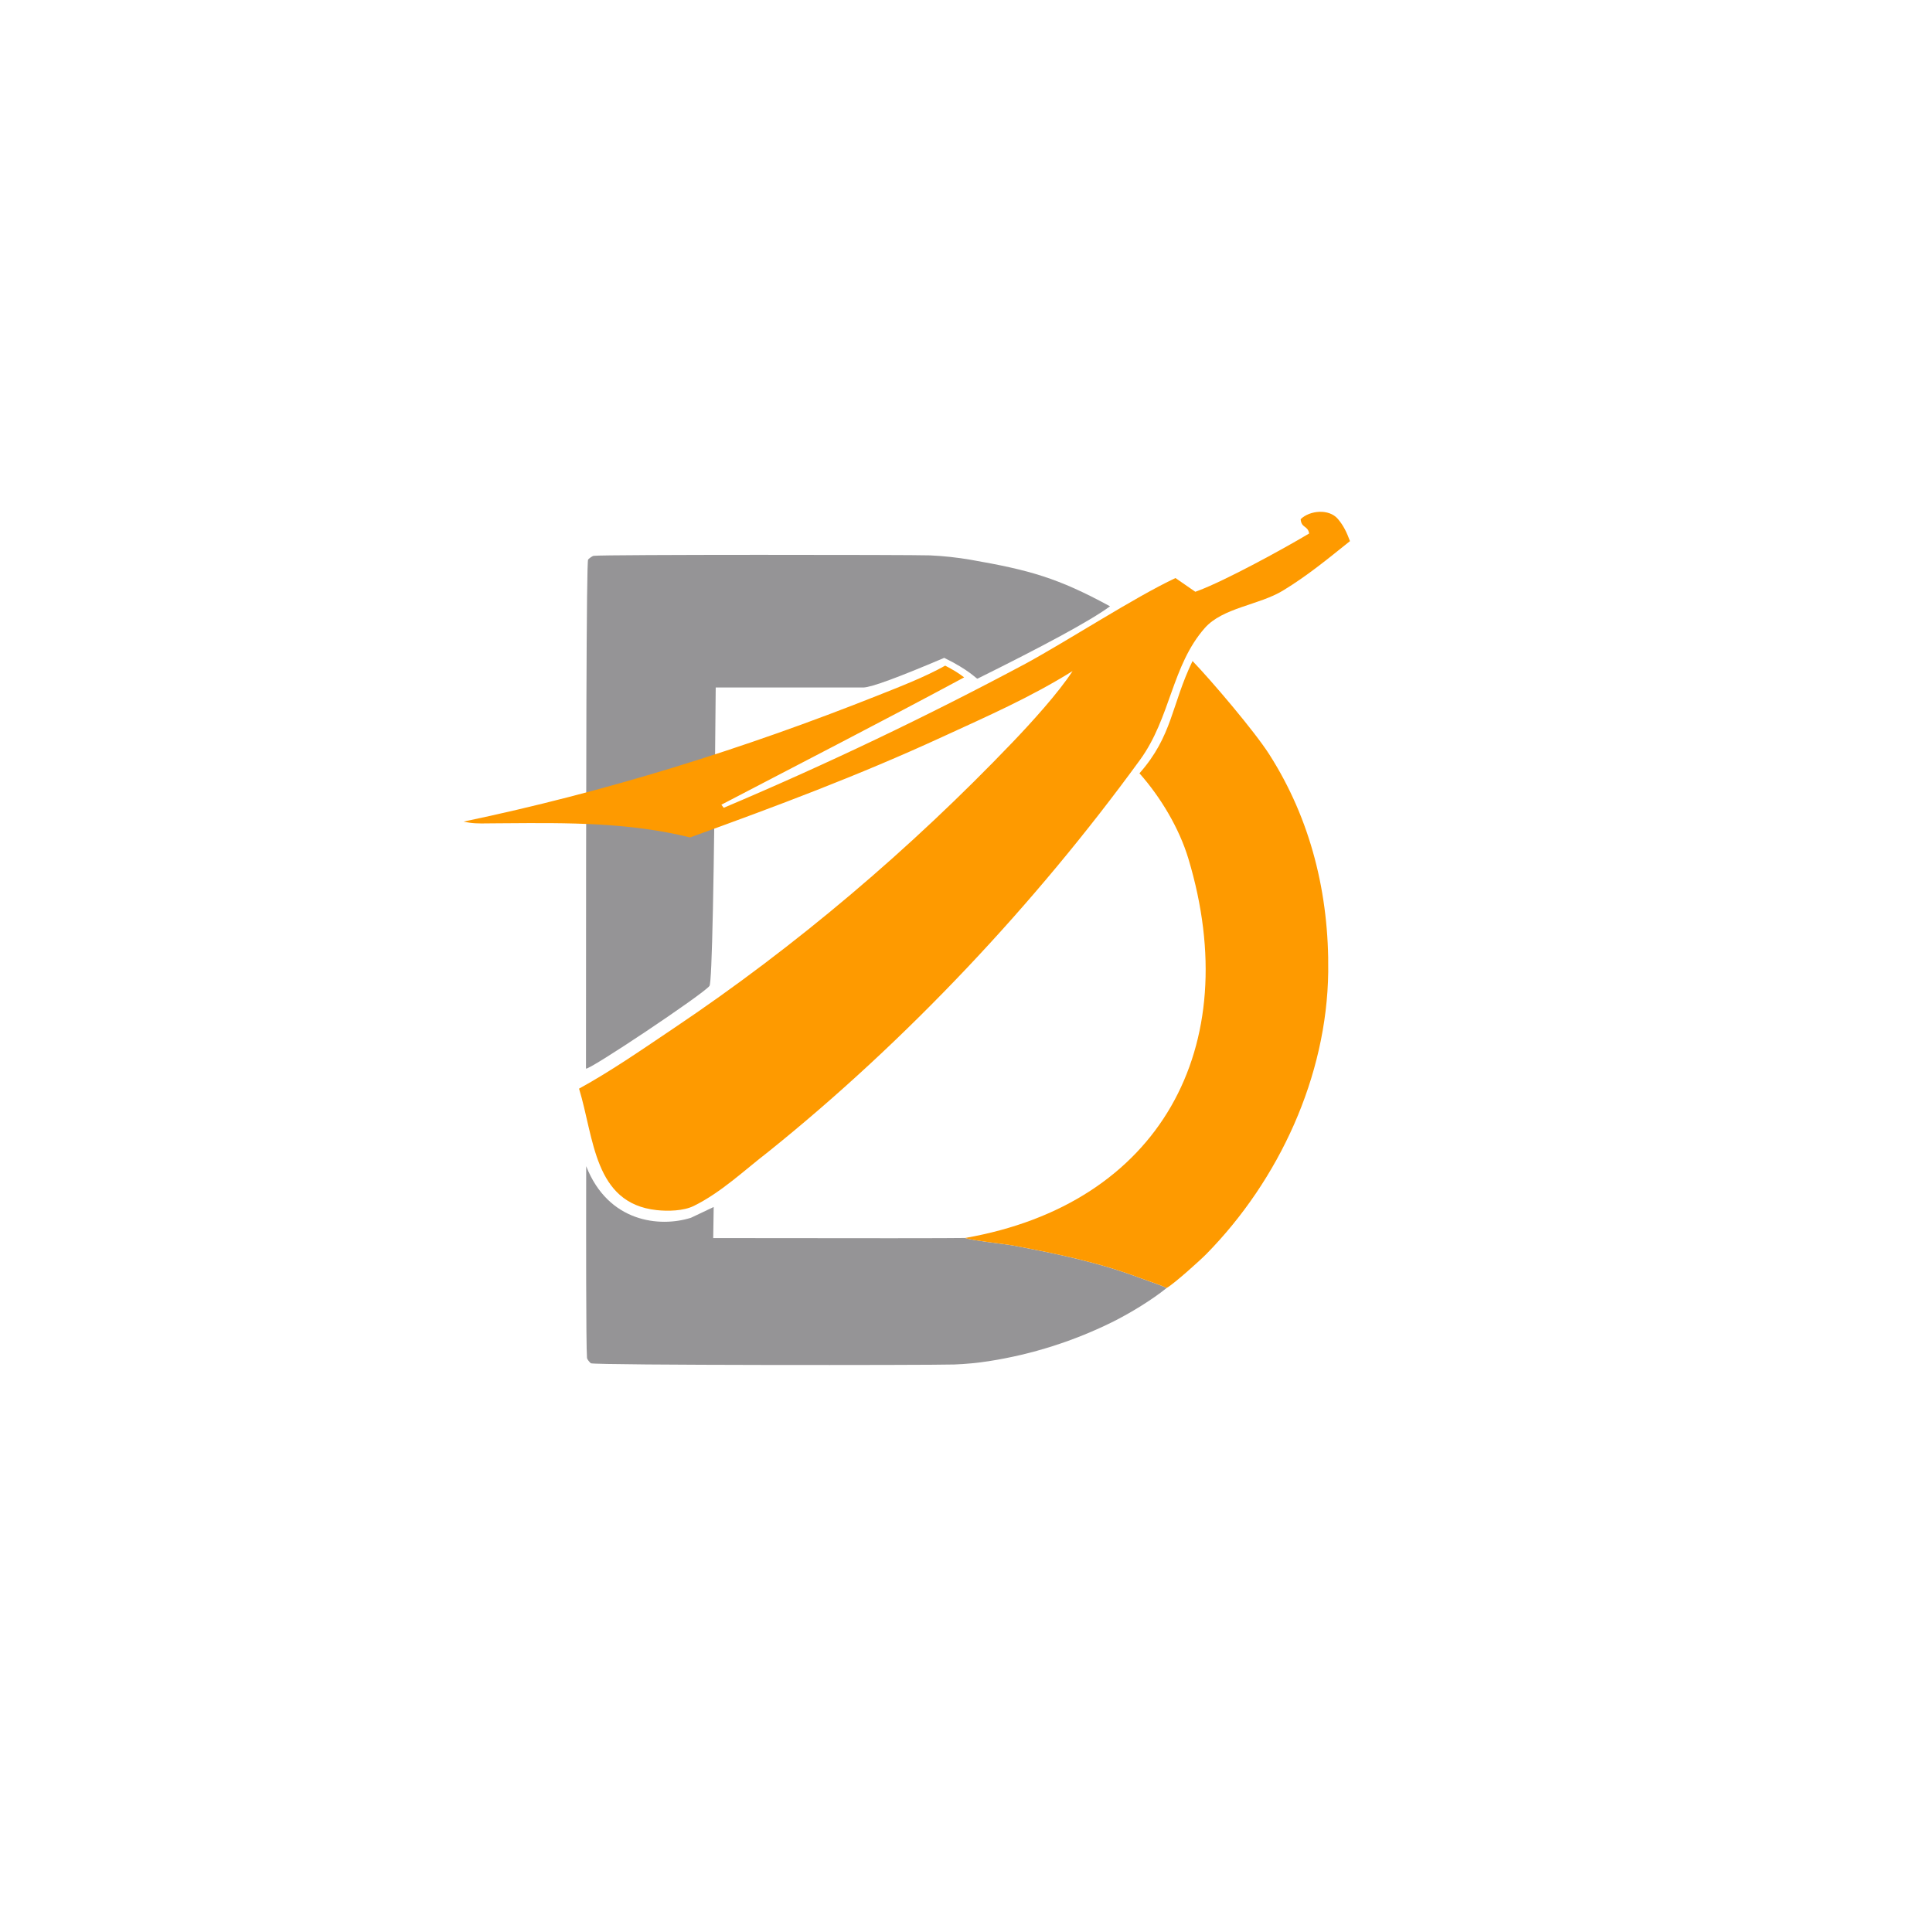
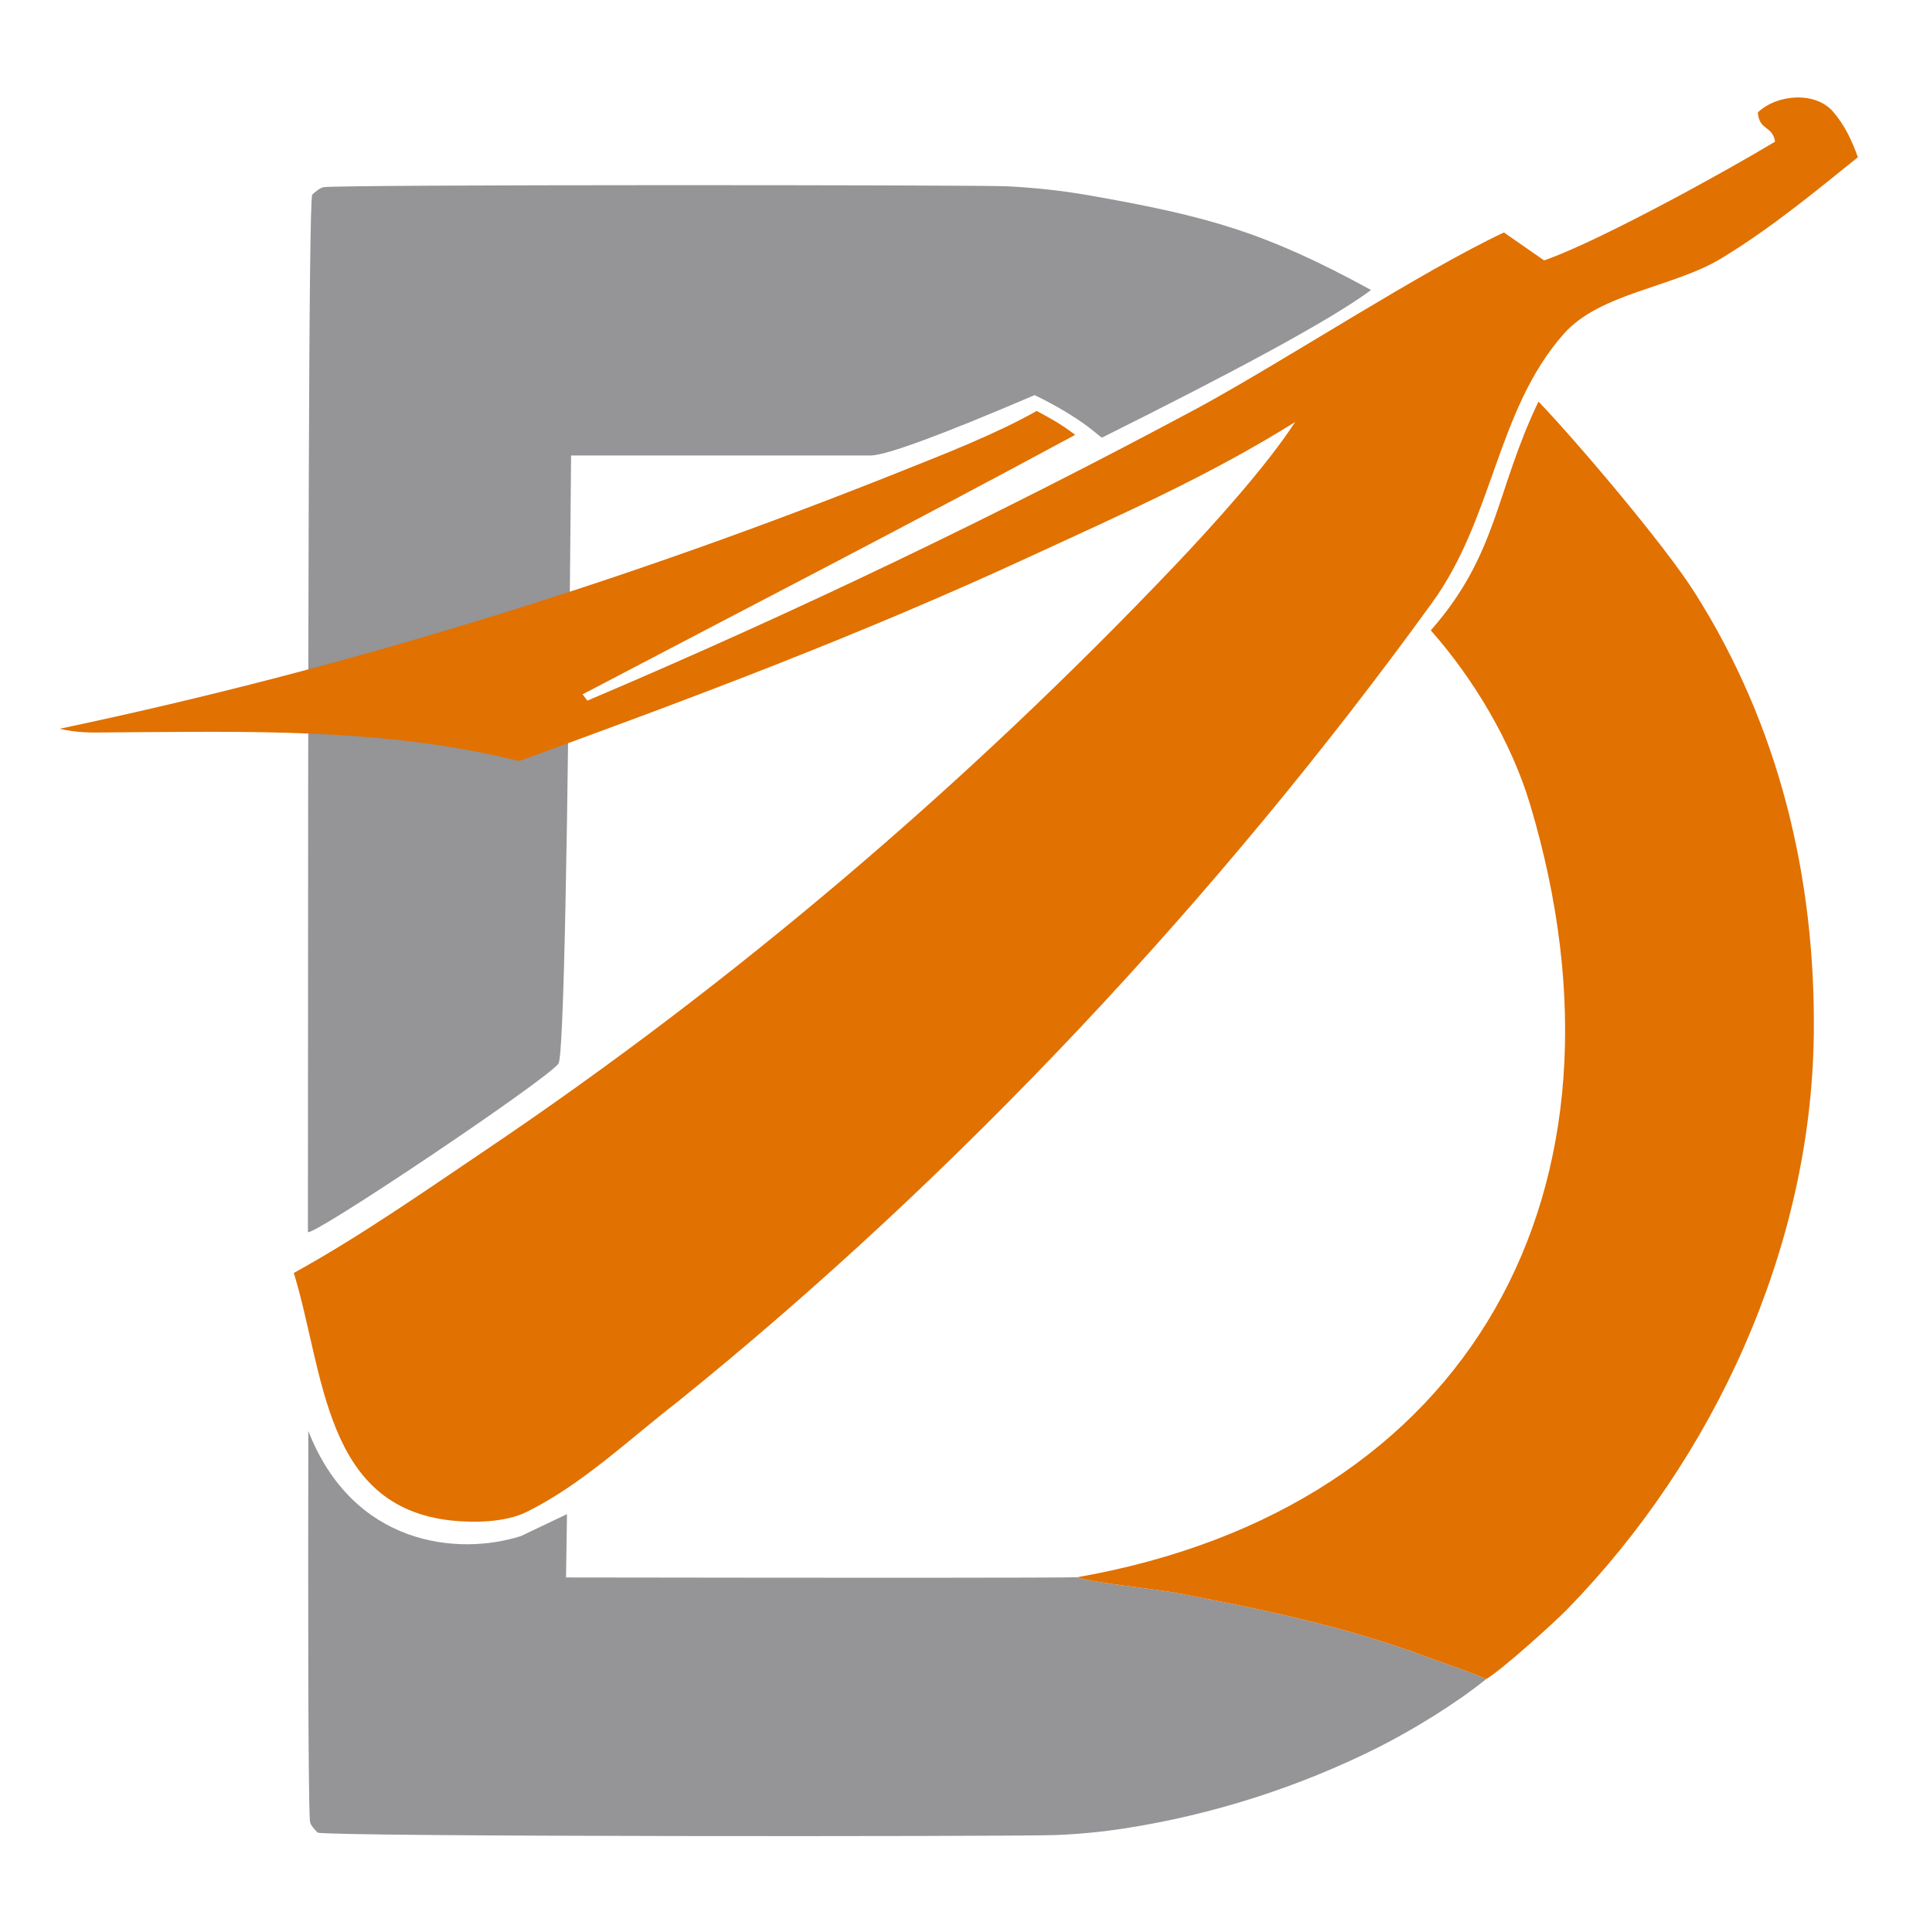
<svg xmlns="http://www.w3.org/2000/svg" width="1030" height="1037" viewBox="0 0 1030 1037">
-   <path fill="#959496" transform="scale(0.999528 1.00041)" d="M380.924 528.969C377.713 533.337 315.244 575.035 314.618 573.284C314.659 410.269 314.811 302.118 315.763 300.19C316.402 299.537 317.917 298.323 318.811 298.212C324.585 297.494 489.496 297.609 499.348 297.973C506.694 298.311 514.009 299.104 521.259 300.353C552.884 305.88 568.021 310.095 595.969 325.292C585.142 333.292 559.141 347.108 524.792 364.137C524.12 364.132 520.446 359.537 506.941 352.959C482.354 363.422 467.921 368.722 463.638 368.859L384.266 368.859C383.389 473.758 382.274 527.128 380.924 528.969Z" />
-   <path fill="#959496" transform="scale(0.999528 1.00041)" d="M626.413 691.025C618.351 697.511 607.129 704.32 597.953 708.953C576.8 719.487 554.179 726.689 530.873 730.311C524.739 731.262 518.556 731.855 512.355 732.088C498.753 732.514 320.516 732.553 317.196 731.438C316.471 730.7 315.223 729.449 315.152 728.432C314.607 720.749 314.688 658.995 314.72 634.828C314.727 630.156 314.731 626.889 314.728 625.688C326.578 655.891 354.282 658.649 370.971 653.372L383.181 647.589L382.924 664.26Q506.993 664.448 518.178 664.208C522.341 665.696 538.746 667.269 544.485 668.355C567.537 672.712 589.714 677.265 611.774 685.559C616.035 687.16 622.392 689.158 626.413 691.025Z" />
-   <path fill="#FE9A00" transform="scale(0.999528 1.00041)" d="M640.27 354.659C650.441 365.221 673.491 392.257 681.49 404.773C703.866 439.788 713.642 479.894 713.125 521.428C712.425 577.633 686.67 633.137 647.773 672.74C644.231 676.344 630.443 688.71 626.413 691.025C622.392 689.158 616.035 687.16 611.774 685.559C589.714 677.265 567.537 672.712 544.485 668.355C538.746 667.269 522.341 665.696 518.178 664.208C622.707 645.962 668.51 561.948 638.057 460.749C633.098 444.274 623.083 427.626 611.774 414.901C629.592 394.757 628.852 378.314 640.27 354.659Z" />
-   <path fill="#FE9A00" transform="scale(0.999528 1.00041)" d="M641.762 317.499L643.203 316.977C657.863 311.523 689.15 294.448 702.876 286.24C702.192 281.882 698.694 283.456 698.318 278.539C703.29 273.779 713.533 272.857 718.28 278.396C721.445 282.091 723.128 285.843 724.802 290.33C712.898 299.862 701.906 308.918 688.787 316.885C675.943 324.671 656.491 326.006 646.843 336.961C629.099 357.102 628.524 385.106 612.084 407.68C555.803 484.963 486.685 558.475 412.308 618.128C399.43 628.055 387.146 639.808 372.505 647.012C366.932 649.754 358.618 649.914 352.568 649.264C318.82 645.631 319.003 610.476 310.889 584.085C328.273 574.567 345.222 562.759 361.794 551.648C427.473 507.603 488.847 455.491 543.645 398.244C553.642 387.802 568.178 371.853 575.869 360.052C552.852 374.357 530.214 384.211 505.619 395.52C460.816 416.118 416.773 432.579 370.516 449.311C337.744 441.193 304.605 441.443 271.158 441.697L271.142 441.697L271.139 441.698L271.043 441.698C268.683 441.717 266.33 441.734 263.964 441.749C263.113 441.755 262.295 441.766 261.508 441.776C257.116 441.838 253.614 441.887 248.906 440.813C325.412 424.799 398.918 401.912 471.603 373.019C483.183 368.419 496.665 363.207 507.482 357.134C511.818 359.473 513.759 360.5 517.667 363.423C474.118 386.844 431.076 408.889 387.308 431.747L388.569 433.406C443.671 410.12 497.712 384.336 550.524 356.135C574.048 343.344 608.946 320.553 631.118 310.14L641.762 317.499Z" />
+   <path fill="#959496" transform="scale(0.999528 1.00041)" d="M165.319 660.96C166.584 664.528 293.327 579.557 299.838 570.656C302.582 566.902 304.84 458.144 306.623 244.38L467.652 244.38C476.341 244.101 505.626 233.302 555.51 211.983C582.909 225.384 590.364 234.747 591.726 234.757C661.415 200.055 714.167 171.906 736.134 155.598C679.43 124.631 648.719 116.04 584.557 104.779C569.849 102.236 555.008 100.616 540.104 99.929C520.115 99.188 185.538 98.954 173.826 100.415C172.009 100.641 168.937 103.119 167.638 104.447C165.707 108.378 165.401 328.766 165.319 660.96Z" />
+   <path fill="#959496" transform="scale(0.999528 1.00041)" d="M740.159 937.432C758.776 927.982 781.542 914.112 797.899 900.892C789.74 897.092 776.842 893.022 768.197 889.752C723.444 872.852 678.449 863.572 631.679 854.692C620.037 852.482 586.754 849.282 578.309 846.242Q555.616 846.732 303.897 846.352L304.417 812.379L279.647 824.162C245.789 834.922 189.581 829.302 165.541 767.751C165.547 770.196 165.539 776.853 165.524 786.375C165.459 835.622 165.295 961.462 166.397 977.122C166.541 979.192 169.078 981.742 170.543 983.242C177.284 985.522 538.899 985.442 566.493 984.572C579.073 984.092 591.619 982.892 604.065 980.952C651.349 973.572 697.243 958.892 740.159 937.432Z" />
+   <path fill="#E17100" transform="scale(0.999528 1.00041)" d="M909.644 317.568C893.414 292.064 846.644 236.971 826.013 215.444C802.846 263.648 804.348 297.158 768.197 338.206C791.142 364.135 811.461 398.062 821.523 431.637C883.304 637.858 790.38 809.063 578.309 846.242C586.754 849.282 620.037 852.482 631.679 854.692C678.449 863.572 723.444 872.852 768.197 889.752C776.842 893.022 789.74 897.092 797.899 900.892C806.076 896.172 834.048 870.972 841.236 863.632C920.154 782.93 972.404 669.822 973.824 555.288C974.874 470.65 955.044 388.919 909.644 317.568Z" />
+   <path fill="#E17100" transform="scale(0.999528 1.00041)" d="M831.964 138.657L829.04 139.719L807.444 124.723C762.463 145.942 691.657 192.389 643.932 218.453C536.783 275.922 427.146 328.462 315.353 375.917L312.79 372.535C401.594 325.956 488.915 281.033 577.272 233.304C569.342 227.349 565.405 225.252 556.608 220.487C534.663 232.865 507.307 243.485 483.815 252.86C336.349 311.739 187.215 358.375 32 391.01C41.545 393.197 48.656 393.098 57.567 392.972C59.159 392.951 60.821 392.929 62.547 392.917C67.344 392.886 72.119 392.852 76.908 392.813L77.103 392.813L77.109 392.811L77.142 392.811C144.998 392.294 212.237 391.785 278.722 408.326C372.571 374.23 461.932 340.688 552.827 298.711C602.727 275.666 648.654 255.586 695.352 226.436C679.749 250.483 650.259 282.984 629.977 304.26C518.798 420.921 394.278 527.114 261.026 616.869C227.405 639.512 193.019 663.576 157.747 682.971C174.212 736.75 173.844 808.39 242.313 815.792C254.586 817.122 271.453 816.792 282.757 811.201C312.463 796.521 337.387 772.573 363.513 752.344C514.413 630.783 654.644 480.981 768.827 323.49C802.182 277.491 803.348 220.422 839.349 179.379C858.924 157.059 898.384 154.334 924.444 138.47C951.064 122.237 973.364 103.78 997.514 84.355C994.124 75.21 990.704 67.568 984.284 60.035C974.654 48.75 953.874 50.625 943.784 60.326C944.544 70.345 951.644 67.141 953.034 76.018C925.184 92.749 861.704 127.545 831.964 138.657Z" />
</svg>
